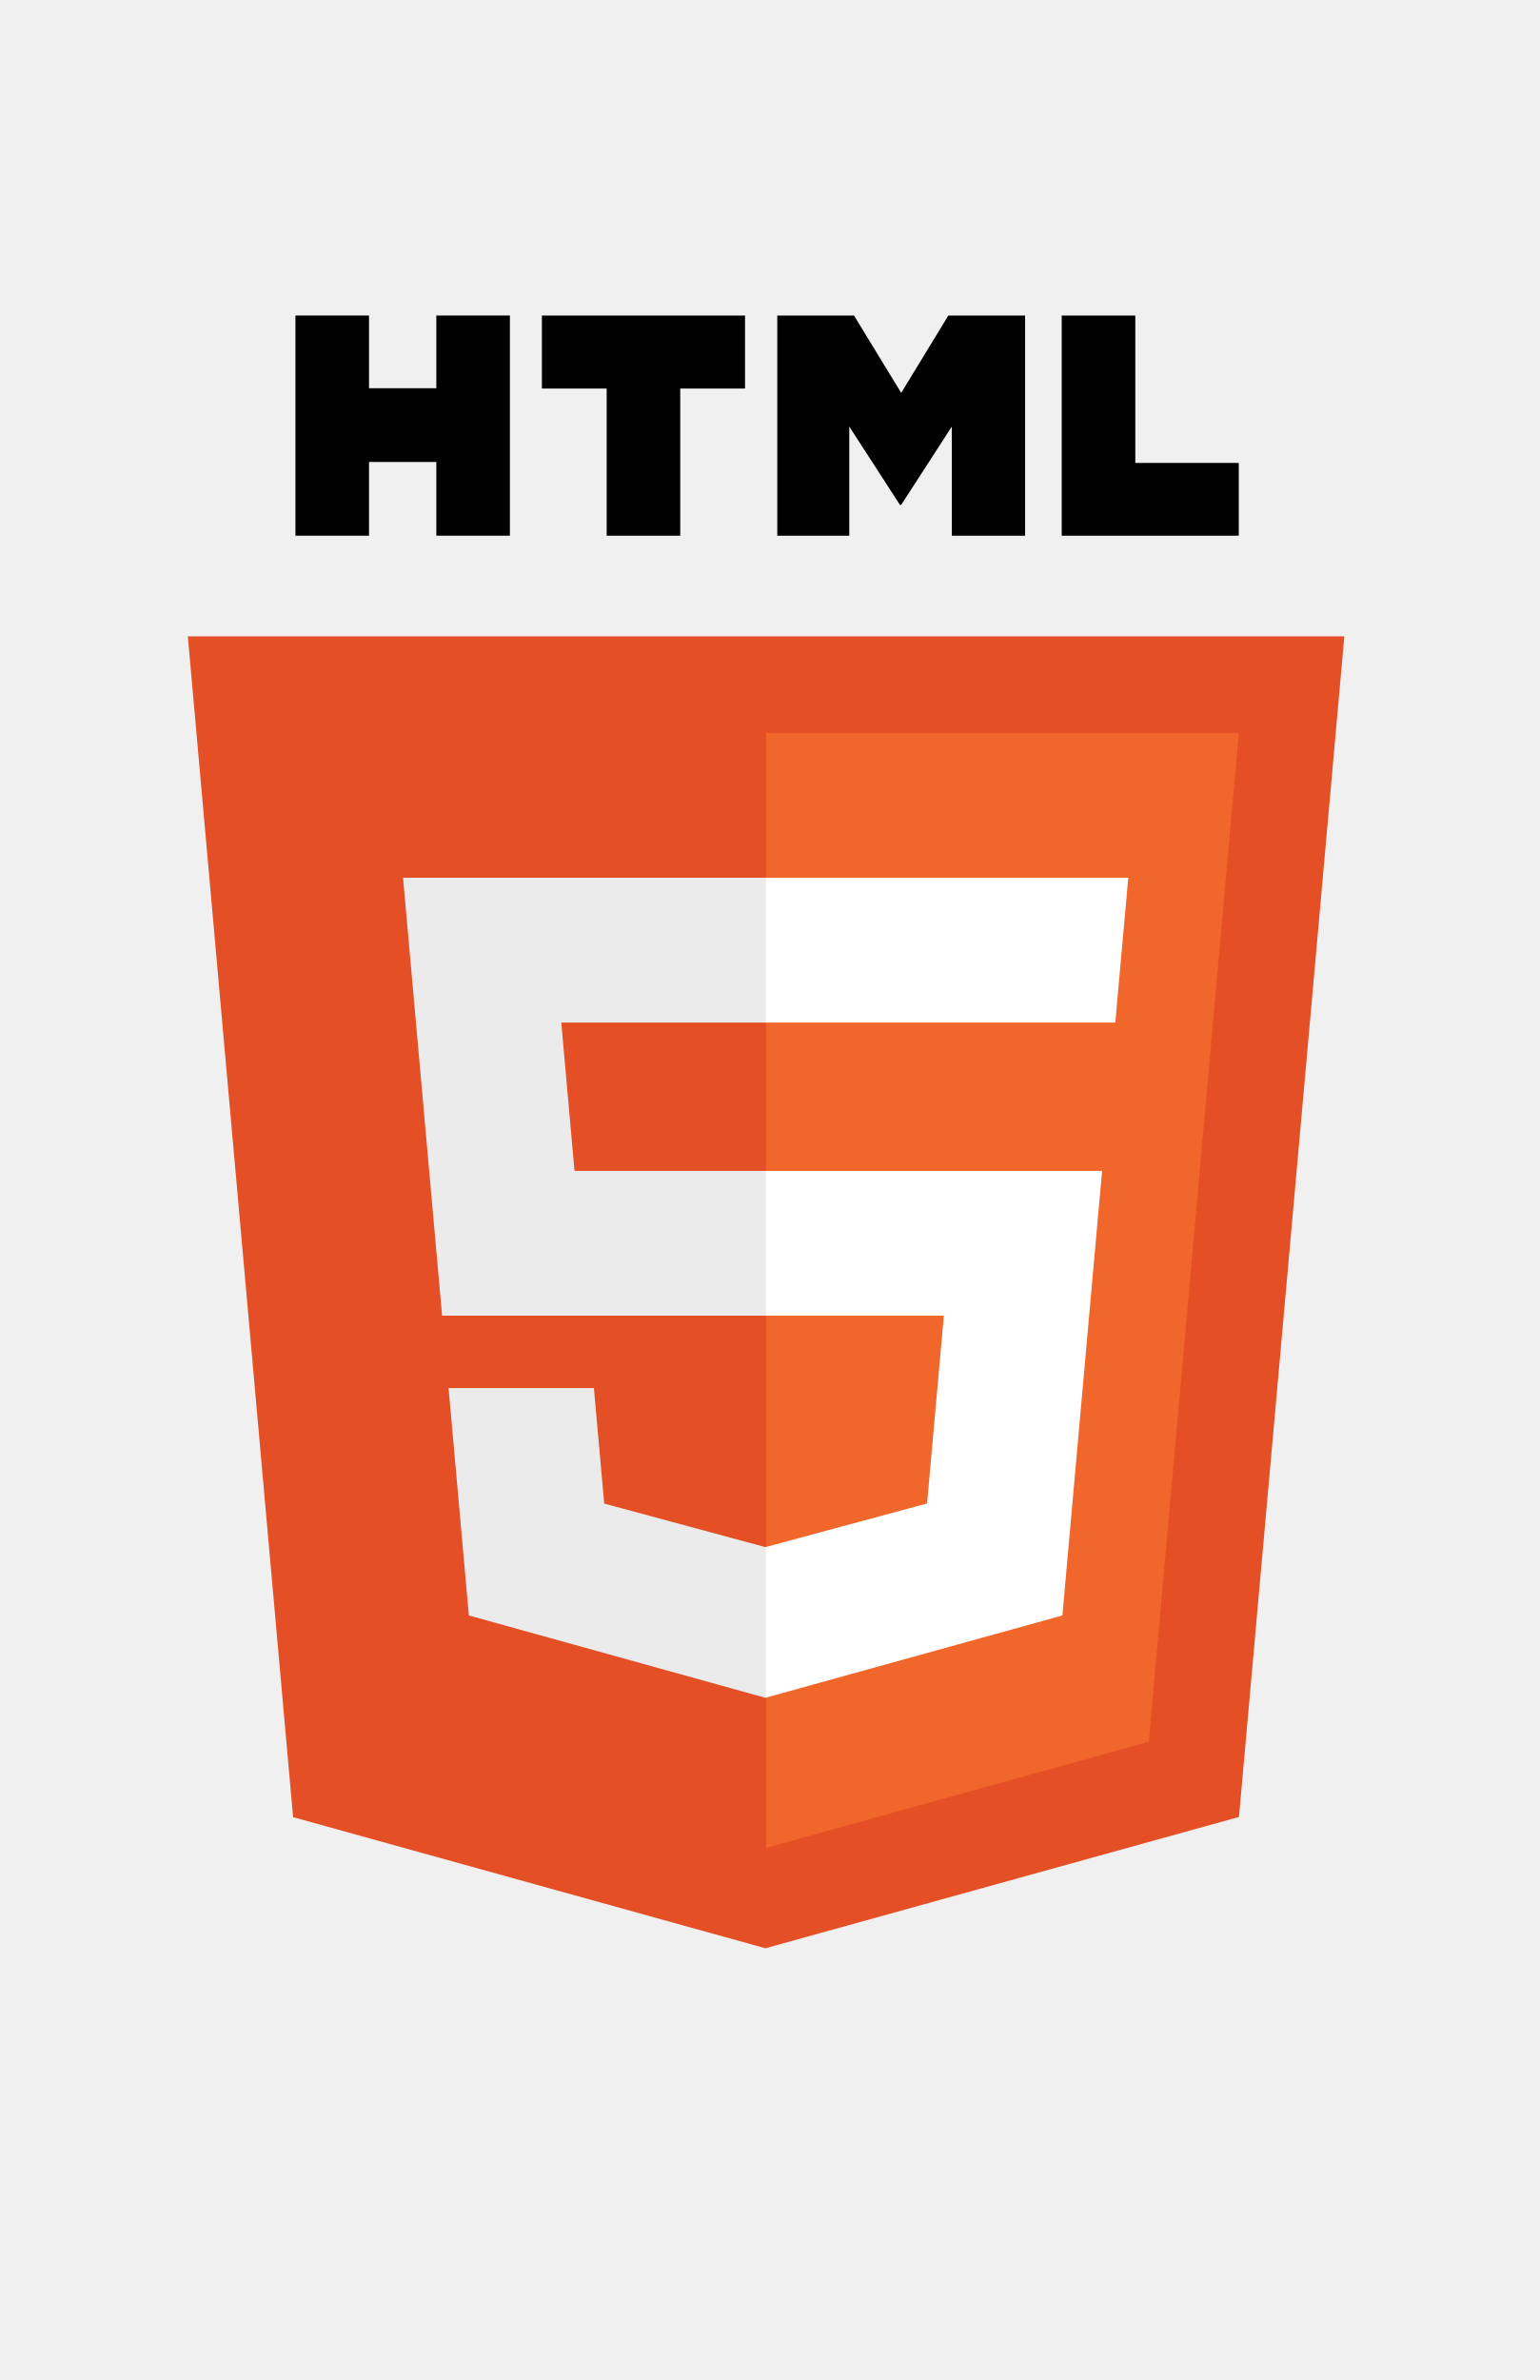
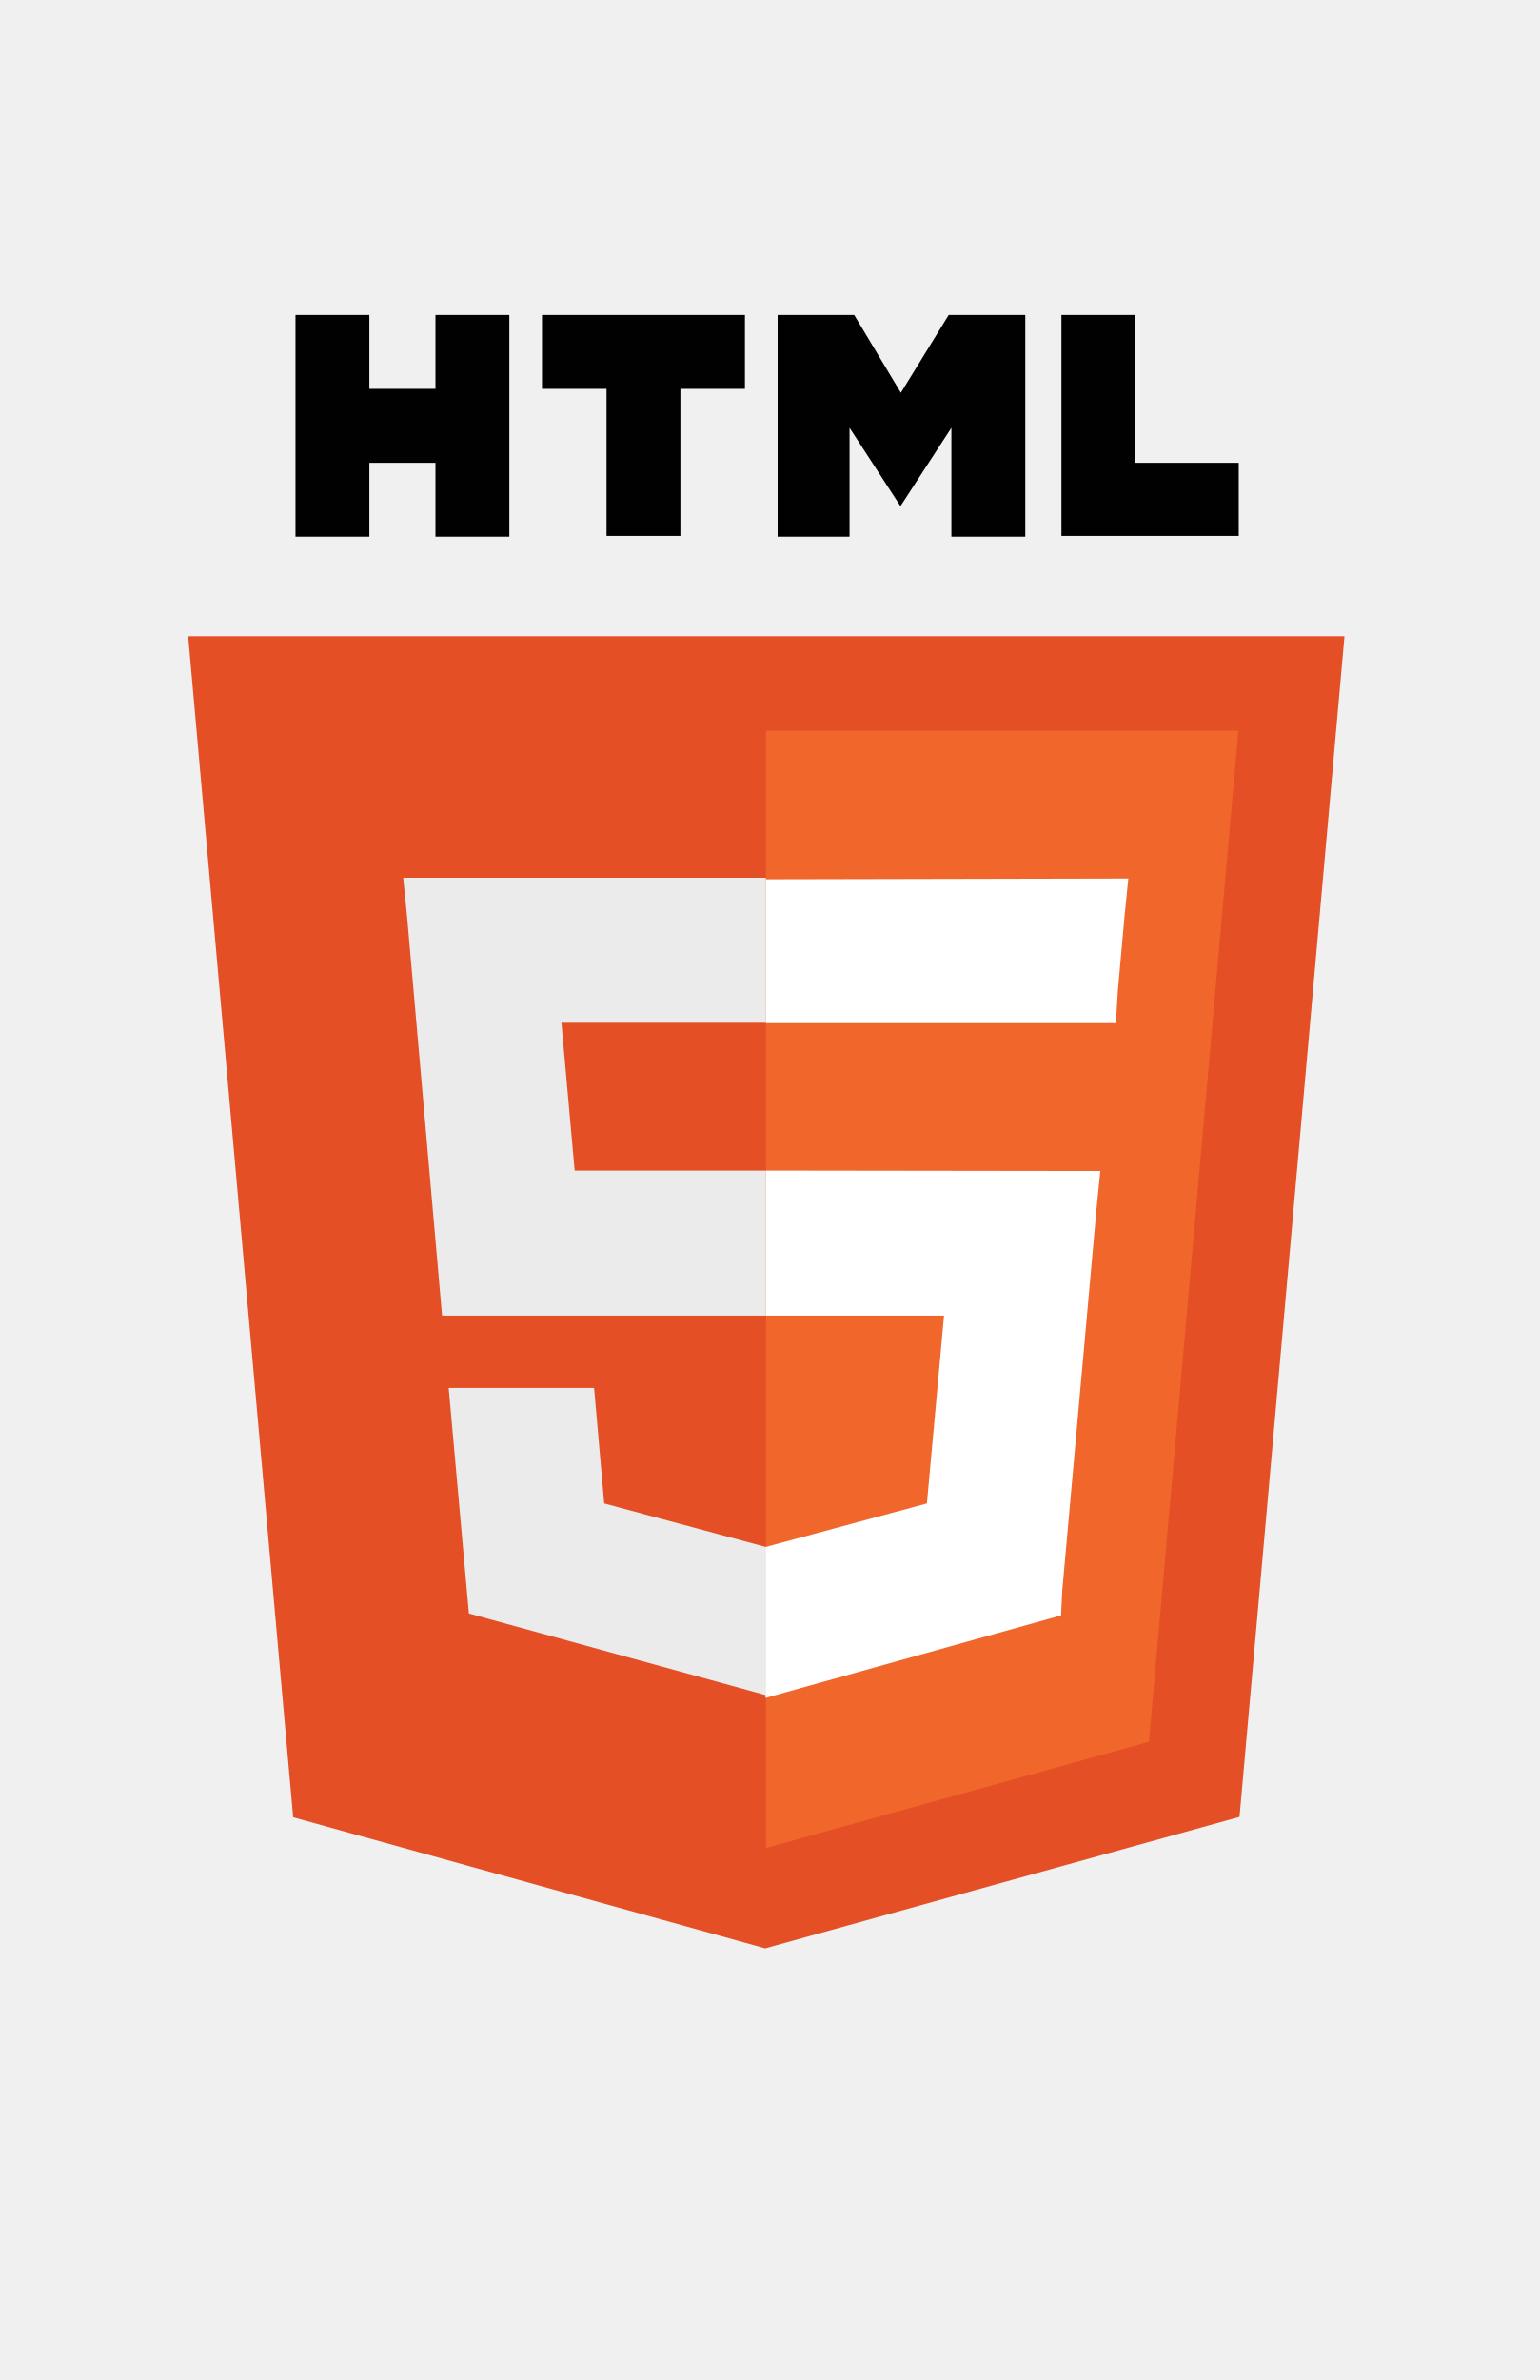
- <svg xmlns="http://www.w3.org/2000/svg" version="1.1" id="Layer_1" x="0px" y="0px" width="396px" height="612px" viewBox="0 0 396 612" enable-background="new 0 0 396 612" xml:space="preserve">
-   <g>
-     <polygon fill="#E44F26" points="75.383,467.266 48.313,163.646 345.763,163.646 318.665,467.217 196.856,500.986  " />
-     <polygon fill="#F1662A" points="197.038,475.175 295.465,447.887 318.623,188.471 197.038,188.471  " />
-     <polygon fill="#EBEBEB" points="197.038,301.08 147.763,301.08 144.359,262.948 197.038,262.948 197.038,225.709 196.909,225.709    103.663,225.709 104.555,235.7 113.707,338.316 197.038,338.316  " />
-     <polygon fill="#EBEBEB" points="197.038,397.788 196.875,397.834 155.403,386.635 152.751,356.938 132.6,356.938 115.371,356.938    120.588,415.404 196.866,436.58 197.038,436.532  " />
-     <path fill="#010101" d="M75.988,81.135h18.924v18.696h17.311V81.135h18.925v56.618h-18.924v-18.958h-17.31v18.958H75.988V81.135   L75.988,81.135z" />
-     <path fill="#010101" d="M156.032,99.91h-16.66V81.135h52.252V99.91h-16.667v37.843h-18.924L156.032,99.91L156.032,99.91z" />
-     <path fill="#010101" d="M199.917,81.135h19.733l12.137,19.894l12.127-19.894h19.739v56.618h-18.846V109.69l-13.021,20.13h-0.325   l-13.028-20.13v28.063h-18.517L199.917,81.135L199.917,81.135z" />
-     <path fill="#010101" d="M273.071,81.135H292v37.903h26.612v18.714H273.07L273.071,81.135L273.071,81.135z" />
-     <polygon fill="#FFFFFF" points="196.909,301.08 196.909,338.316 242.763,338.316 238.441,386.61 196.909,397.82 196.909,436.562    273.249,415.404 273.808,409.114 282.559,311.079 283.467,301.08 273.433,301.08  " />
-     <polygon fill="#FFFFFF" points="196.909,225.709 196.909,248.837 196.909,262.856 196.909,262.948 286.736,262.948    286.736,262.948 286.856,262.948 287.603,254.578 289.299,235.7 290.19,225.709  " />
-   </g>
-   <g>
-     <path fill="#131313" d="M685.164,96.681h-24.688l25.675,27.859v13.261h-52.883v-15.526h25.67l-25.67-27.86v-13.28h51.896V96.681   L685.164,96.681z M622.786,96.681h-24.688l25.674,27.859v13.261h-52.883v-15.526h25.672l-25.672-27.86v-13.28h51.897V96.681   L622.786,96.681z M561.018,97.312h-26.64v24.313h26.64v16.176h-45.573V81.135h45.573V97.312z" />
-   </g>
-   <polygon fill="#1572B6" points="479.142,467.29 452.071,163.67 749.521,163.67 722.425,467.241 600.614,501.011 " />
-   <polygon fill="#33A9DC" points="600.798,475.199 699.225,447.911 722.382,188.496 600.798,188.496 " />
-   <g>
-     <polygon fill="#FFFFFF" points="600.797,298.496 650.072,298.496 653.475,260.364 600.797,260.364 600.797,223.125    600.926,223.125 694.172,223.125 693.279,233.116 684.127,335.732 600.797,335.732  " />
-     <polygon fill="#EBEBEB" points="601.02,395.204 600.857,395.25 559.385,384.051 556.733,354.353 536.582,354.353 519.354,354.353    524.57,412.82 600.848,433.996 601.02,433.948  " />
-     <polygon fill="#FFFFFF" points="646.907,334.156 642.423,384.026 600.891,395.236 600.891,433.978 677.23,412.82 677.79,406.53    684.268,334.156  " />
-     <polygon fill="#EBEBEB" points="600.926,223.125 600.926,246.253 600.926,260.272 600.926,260.364 511.098,260.364    511.098,260.364 510.979,260.364 510.232,251.994 508.535,233.116 507.645,223.125  " />
-     <polygon fill="#EBEBEB" points="600.797,298.5 600.797,321.629 600.797,335.646 600.797,335.738 559.969,335.738 559.969,335.738    559.85,335.738 559.104,327.369 557.406,308.491 556.516,298.5  " />
-   </g>
+ <svg xmlns="http://www.w3.org/2000/svg" viewBox="0 0 396 612">
+   <path fill="#E44F26" d="M75.4 467.3l-27-303.7h297.4l-27 303.6-122 33.8" />
+   <path fill="#F1662A" d="M197 475.2l98.5-27.3 23-260H197" />
+   <path fill="#EBEBEB" d="M197 301h-49.2l-3.4-38H197v-37.3h-93.3l1 10 9 102.6H197m0 59.5l-41.6-11.2-2.6-29.7h-37.4l5.2 58 76.4 21" />
+   <path fill="#010101" d="M76 81h19v19h17V81h19v57h-19v-19H95v19H76V81zm80 19h-16.6V81h52.2v19H175v37.8h-19v-38zm44-19h19.7l12 20L244 81h19.7v57h-19v-28l-13 20h-.2l-13-20v28H200V81zm73 0h19v38h26.6v18.8H273V81z" />
+   <path fill="#FFF" d="M197 301v37.3h45.8l-4.4 48.3-41.5 11.2v38.8l76-21.2.3-6.3 8.8-98 1-10h-10m-76-75v37h90l.5-8.2 1.7-19 1-10" />
</svg>
